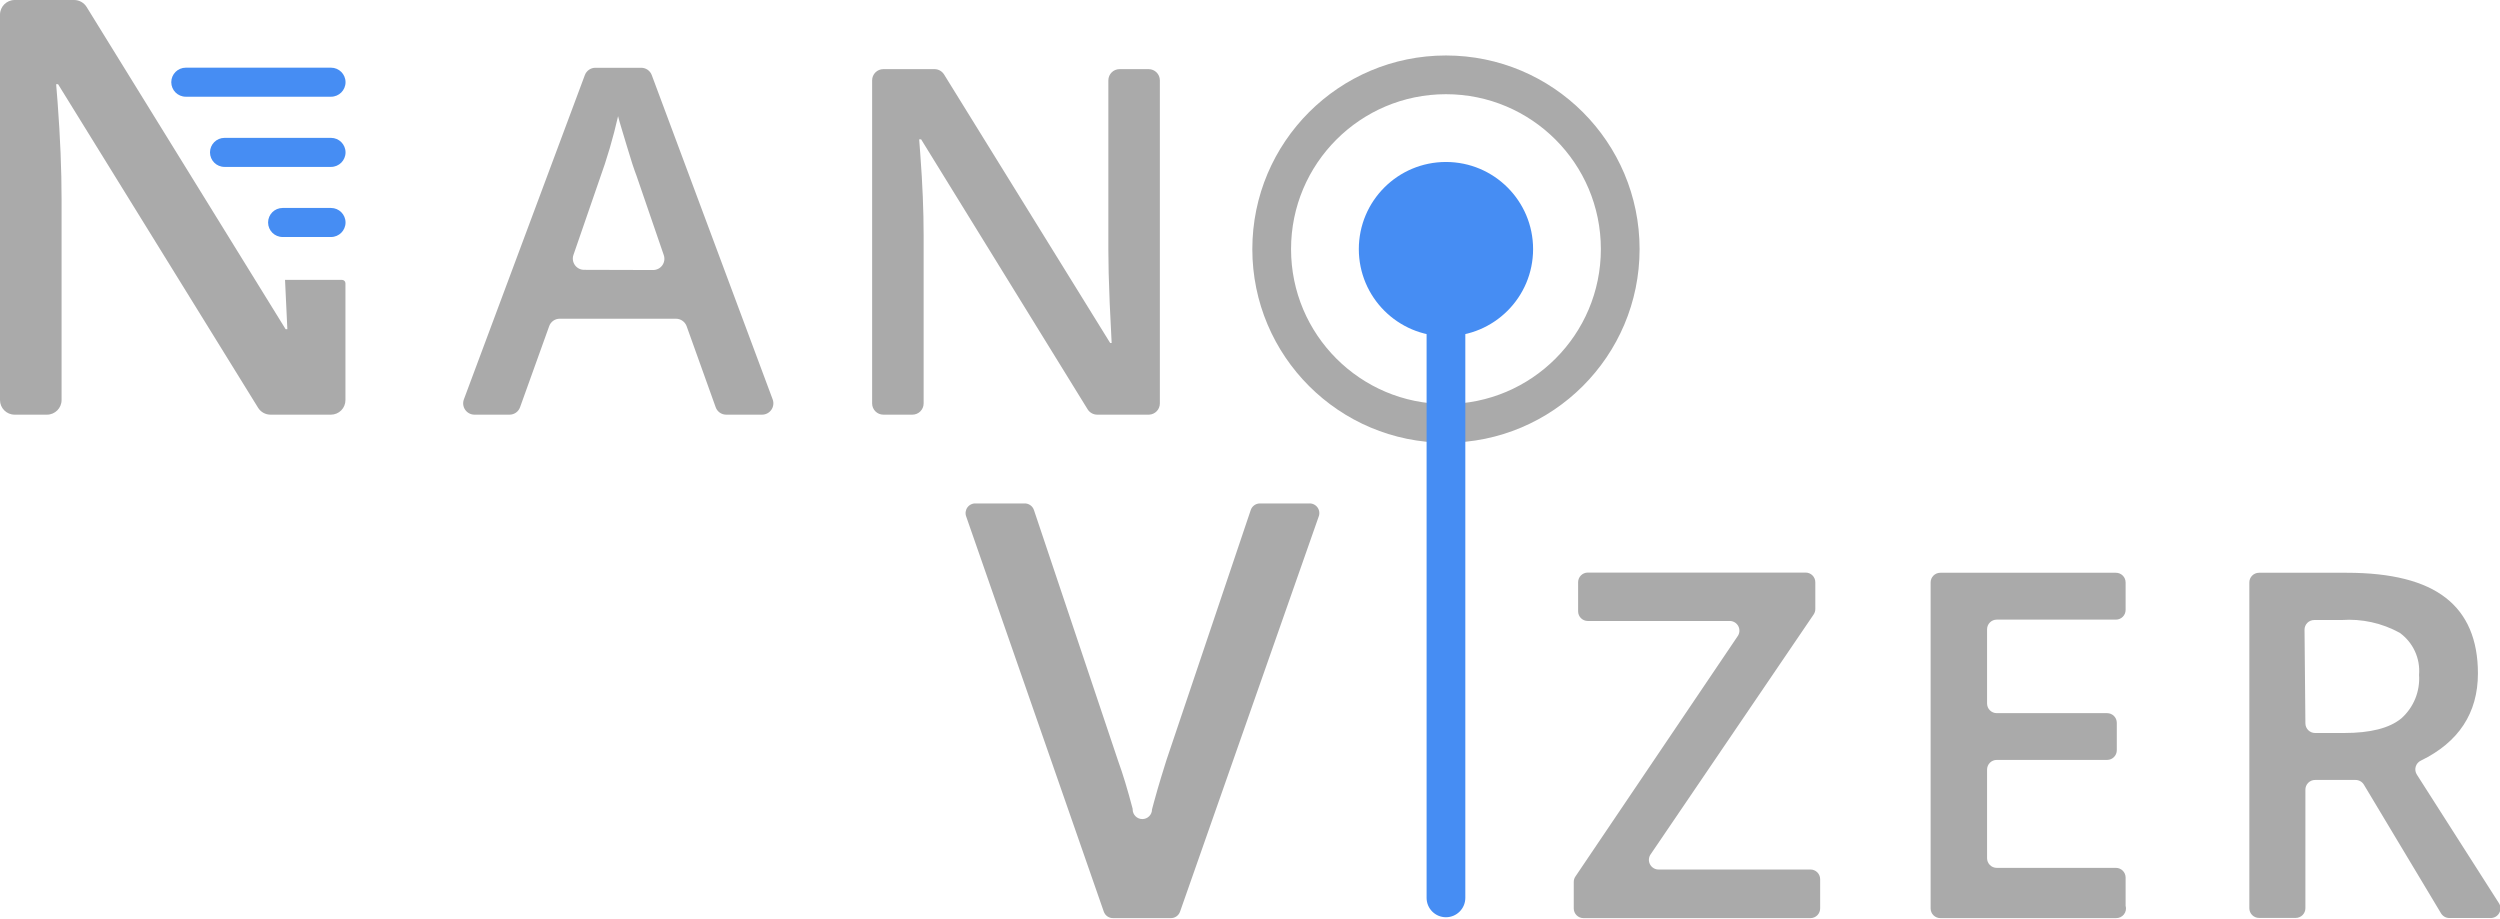
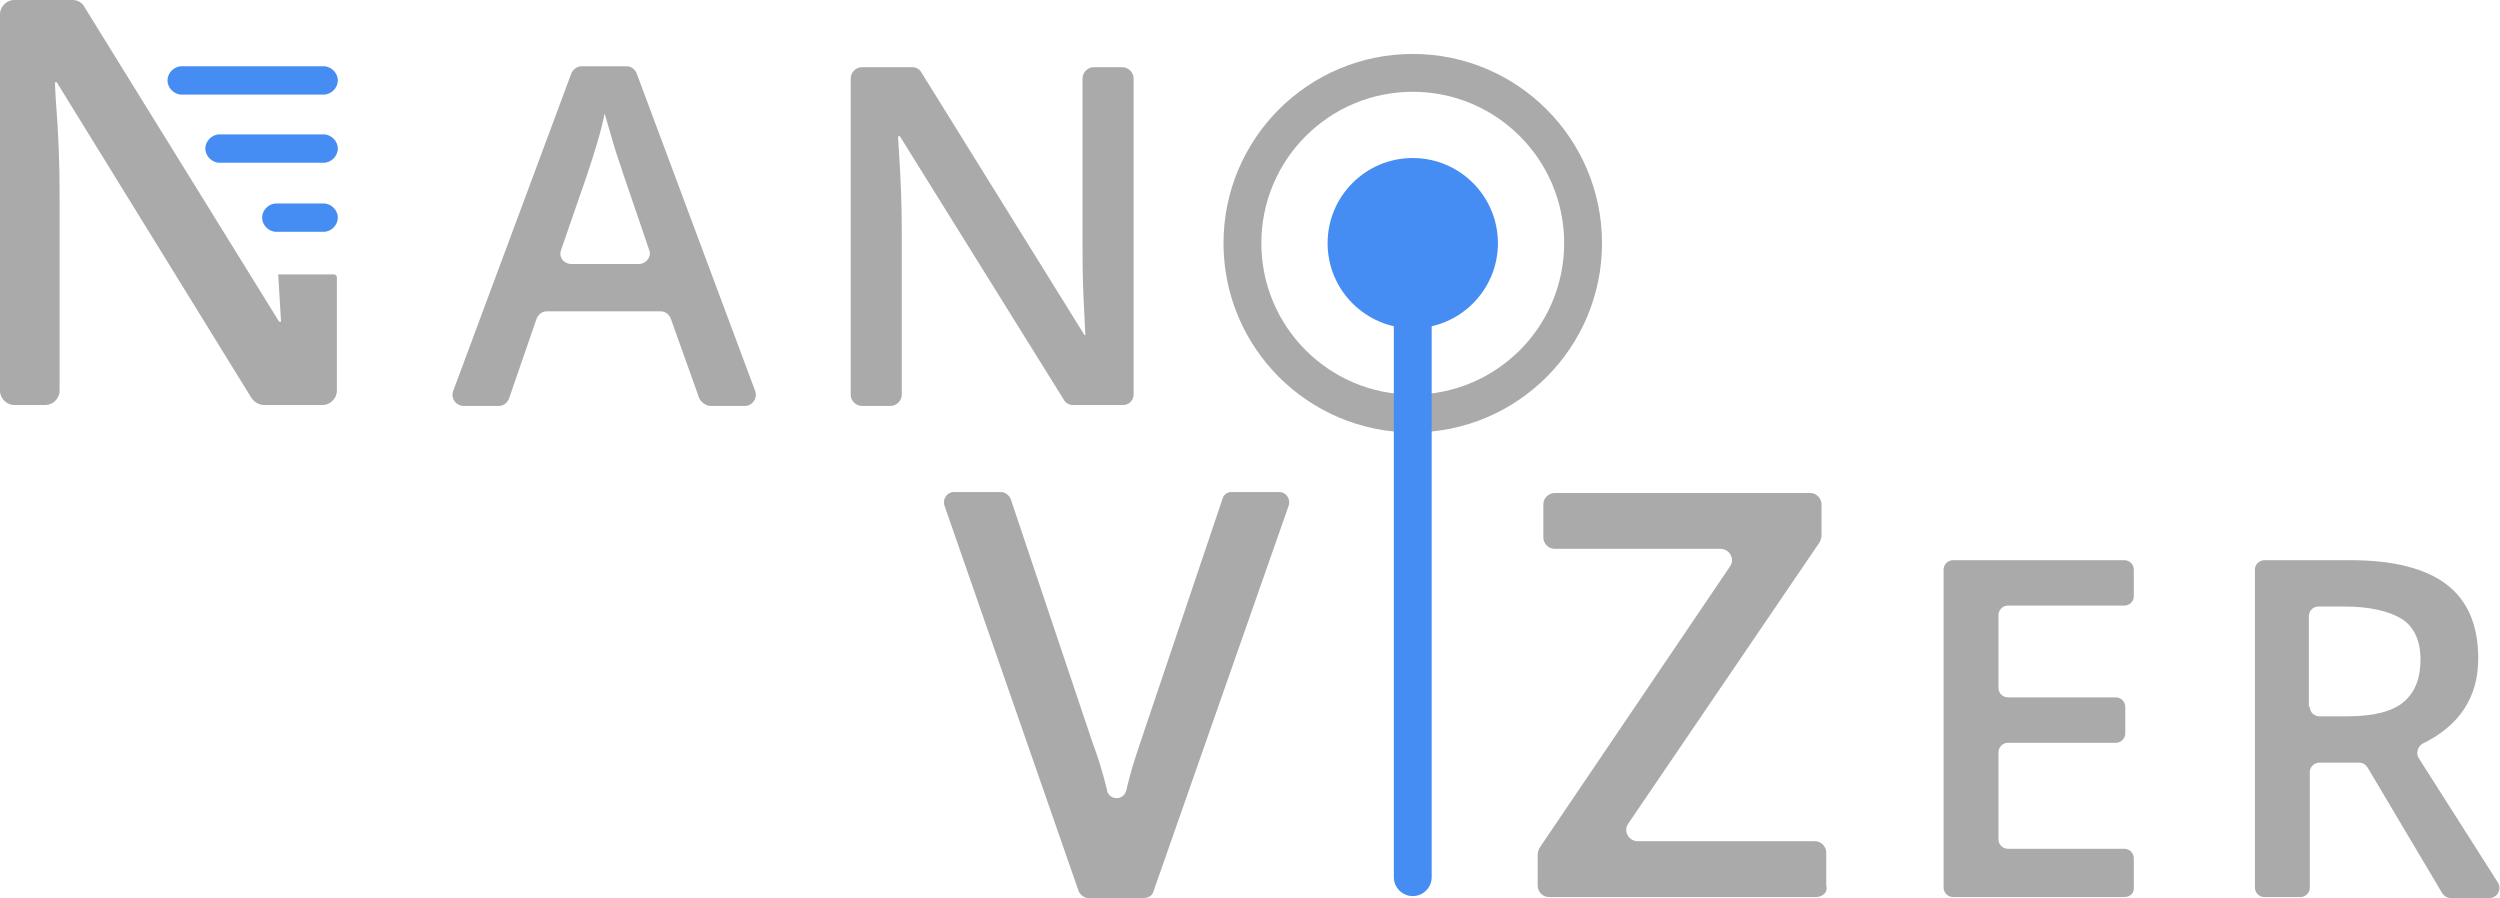
- <svg xmlns="http://www.w3.org/2000/svg" viewBox="0 0 258.22 94.83">
-   <defs>
-     <style>.cls-1{fill:#aaa;}.cls-2{fill:#468df3;}.cls-3{fill:none;stroke:#aaa;stroke-miterlimit:10;stroke-width:4px;}</style>
-   </defs>
-   <g id="Calque_2" data-name="Calque 2">
-     <g id="Calque_1-2" data-name="Calque 1">
-       <path class="cls-1" d="M29.68,34H29.5L8.94.71A1.52,1.52,0,0,0,7.66,0H1.51A1.52,1.52,0,0,0,0,1.51V41.32a1.51,1.51,0,0,0,1.51,1.51H4.85a1.51,1.51,0,0,0,1.51-1.51V20.57q0-4.52-.41-10L5.8,8.7H6L26.66,42.12a1.51,1.51,0,0,0,1.28.71h6.24a1.5,1.5,0,0,0,1.5-1.51V29.26a.35.35,0,0,0-.34-.35h-5.9" />
-       <path class="cls-1" d="M73.92,42.06l-3-8.37a1.18,1.18,0,0,0-1.1-.77h-12a1.15,1.15,0,0,0-1.1.78l-3,8.35a1.15,1.15,0,0,1-1.09.78H49a1.17,1.17,0,0,1-1.09-1.57L60.41,7.75A1.16,1.16,0,0,1,61.5,7h4.73a1.16,1.16,0,0,1,1.09.76L79.81,41.26a1.17,1.17,0,0,1-1.09,1.57H75A1.15,1.15,0,0,1,73.92,42.06ZM67.46,27.89a1.16,1.16,0,0,0,1.1-1.54l-2.81-8.18c-.25-.65-.59-1.67-1-3.07S64,12.67,63.84,12a54.5,54.5,0,0,1-1.93,6.57l-2.68,7.76a1.16,1.16,0,0,0,1.1,1.54Z" />
-       <path class="cls-1" d="M118.68,42.83h-5.34a1.17,1.17,0,0,1-1-.55L95.14,14.39h-.2L95.06,16q.34,4.53.34,8.3V41.67a1.16,1.16,0,0,1-1.16,1.16h-3a1.16,1.16,0,0,1-1.16-1.16V8.3a1.16,1.16,0,0,1,1.16-1.16h5.27a1.17,1.17,0,0,1,1,.55l17.16,27.74h.15c0-.37-.1-1.73-.2-4.08s-.14-4.19-.14-5.51V8.3a1.16,1.16,0,0,1,1.16-1.16h3a1.16,1.16,0,0,1,1.16,1.16V41.67A1.16,1.16,0,0,1,118.68,42.83Z" />
-       <path class="cls-1" d="M130.12,52h5.08a1,1,0,0,1,1,1.37L121.89,94.15a1,1,0,0,1-1,.68H115a1,1,0,0,1-1-.69L99.8,53.36a1,1,0,0,1,1-1.36h5a1,1,0,0,1,1,.7l8.7,25.93q.7,1.91,1.49,4.91l0,.06a1,1,0,0,0,2,0c.07-.24.13-.49.2-.75.53-1.95,1-3.4,1.29-4.34l8.7-25.81A1,1,0,0,1,130.12,52Z" />
-       <path class="cls-1" d="M187,94.83H163.55a1,1,0,0,1-1-1V91.09a1,1,0,0,1,.18-.57l16.73-24.78a1,1,0,0,0-.85-1.6H164a1,1,0,0,1-1-1v-3a1,1,0,0,1,1-1h22.5a1,1,0,0,1,1,1v2.76a1,1,0,0,1-.18.58l-16.8,24.72a1,1,0,0,0,.85,1.61H187a1,1,0,0,1,1,1v3A1,1,0,0,1,187,94.83Z" />
-       <path class="cls-1" d="M218.55,94.83H200.41a1,1,0,0,1-1-1V60.16a1,1,0,0,1,1-1h18.14a1,1,0,0,1,1,1V63a1,1,0,0,1-1,1H206.24a1,1,0,0,0-1,1v7.66a1,1,0,0,0,1,1h11.4a1,1,0,0,1,1,1v2.83a1,1,0,0,1-1,1h-11.4a1,1,0,0,0-1,1v9.15a1,1,0,0,0,1,1h12.31a1,1,0,0,1,1,1v2.91A1,1,0,0,1,218.55,94.83Z" />
-       <path class="cls-1" d="M238.12,81.6V93.81a1,1,0,0,1-1,1h-3.79a1,1,0,0,1-1-1V60.16a1,1,0,0,1,1-1h9.06q6.91,0,10.23,2.59c2.21,1.72,3.32,4.33,3.32,7.81,0,4.09-2,7.11-5.89,9a1,1,0,0,0-.41,1.46l8.44,13.22a1,1,0,0,1-.86,1.58H253a1,1,0,0,1-.88-.5l-7.95-13.26a1,1,0,0,0-.88-.5h-4.15A1,1,0,0,0,238.12,81.6Zm0-6.89a1,1,0,0,0,1,1h3q4.08,0,5.91-1.51a5.51,5.51,0,0,0,1.83-4.5,4.85,4.85,0,0,0-2-4.34,10.85,10.85,0,0,0-6-1.32h-2.83a1,1,0,0,0-1,1Z" />
-       <circle class="cls-2" cx="149.35" cy="25.73" r="9" />
-       <circle class="cls-3" cx="149.35" cy="25.73" r="18" />
-       <rect class="cls-2" x="114.35" y="57.73" width="70" height="4" rx="2" ry="2" transform="translate(209.08 -89.61) rotate(90)" />
-       <rect class="cls-2" x="21.68" y="14.24" width="14" height="3" rx="1.5" ry="1.5" transform="translate(57.37 31.48) rotate(-180)" />
-       <rect class="cls-2" x="17.68" y="6.99" width="18" height="3" rx="1.5" ry="1.5" transform="translate(53.37 16.98) rotate(-180)" />
-       <rect class="cls-2" x="27.68" y="21.49" width="8" height="3" rx="1.5" ry="1.5" transform="translate(63.37 45.97) rotate(-180)" />
-     </g>
-   </g>
+ <svg xmlns="http://www.w3.org/2000/svg" version="1.1" id="Calque_1" x="0px" y="0px" viewBox="0 0 264.2 94.8" style="enable-background:new 0 0 264.2 94.8;" xml:space="preserve">
+   <style type="text/css">
+ 	.st0{fill:#AAAAAA;}
+ 	.st1{fill:#468DF3;}
+ 	.st2{fill:none;stroke:#AAAAAA;stroke-width:4;stroke-miterlimit:10;}
+ </style>
+   <path class="st0" d="M29.7,34h-0.2L8.9,0.7C8.7,0.3,8.2,0,7.7,0H1.5C0.7,0,0,0.7,0,1.5v39.8c0,0.8,0.7,1.5,1.5,1.5h3.3  c0.8,0,1.5-0.7,1.5-1.5V20.6c0-3-0.1-6.3-0.4-10L5.8,8.7H6l20.6,33.4c0.3,0.4,0.8,0.7,1.3,0.7h6.2c0.8,0,1.5-0.7,1.5-1.5V29.3  c0-0.2-0.2-0.3-0.3-0.3h-5.9" />
+   <path class="st0" d="M73.9,42.1l-3-8.4c-0.2-0.5-0.6-0.8-1.1-0.8h-12c-0.5,0-0.9,0.3-1.1,0.8l-2.9,8.4c-0.2,0.5-0.6,0.8-1.1,0.8H49  c-0.8,0-1.4-0.8-1.1-1.6L60.4,7.7C60.6,7.3,61,7,61.5,7h4.7c0.5,0,0.9,0.3,1.1,0.8l12.5,33.5c0.3,0.8-0.3,1.6-1.1,1.6H75  C74.5,42.8,74.1,42.5,73.9,42.1z M67.5,27.9c0.8,0,1.4-0.8,1.1-1.5l-2.8-8.2c-0.2-0.7-0.6-1.7-1-3.1c-0.4-1.4-0.7-2.4-0.9-3.1  c-0.4,2-1.1,4.2-1.9,6.6l-2.7,7.8c-0.3,0.8,0.3,1.5,1.1,1.5H67.5z" />
+   <path class="st0" d="M118.7,42.8h-5.3c-0.4,0-0.8-0.2-1-0.6L95.1,14.4h-0.2l0.1,1.6c0.2,3,0.3,5.8,0.3,8.3v17.4  c0,0.6-0.5,1.2-1.2,1.2h-3c-0.6,0-1.2-0.5-1.2-1.2V8.3c0-0.6,0.5-1.2,1.2-1.2h5.3c0.4,0,0.8,0.2,1,0.6l17.2,27.7h0.1  c0-0.4-0.1-1.7-0.2-4.1c-0.1-2.4-0.1-4.2-0.1-5.5V8.3c0-0.6,0.5-1.2,1.2-1.2h3c0.6,0,1.2,0.5,1.2,1.2v33.4  C119.8,42.3,119.3,42.8,118.7,42.8z" />
+   <path class="st0" d="M130.1,52h5.1c0.7,0,1.2,0.7,1,1.4l-14.3,40.8c-0.1,0.4-0.5,0.7-1,0.7H115c-0.4,0-0.8-0.3-1-0.7L99.8,53.4  c-0.2-0.7,0.3-1.4,1-1.4h5c0.4,0,0.8,0.3,1,0.7l8.7,25.9c0.5,1.3,1,2.9,1.5,4.9c0,0,0,0,0,0.1c0.3,1,1.7,1,2,0  c0.1-0.2,0.1-0.5,0.2-0.8c0.5-2,1-3.4,1.3-4.3l8.7-25.8C129.3,52.3,129.7,52,130.1,52z" />
+   <path class="st0" d="M191.9,94.8h-28.2c-0.7,0-1.2-0.6-1.2-1.2v-3.3c0-0.2,0.1-0.5,0.2-0.7l20.1-29.7c0.6-0.8,0-1.9-1-1.9h-17.5  c-0.7,0-1.2-0.6-1.2-1.2v-3.5c0-0.7,0.6-1.2,1.2-1.2h27c0.7,0,1.2,0.6,1.2,1.2v3.3c0,0.2-0.1,0.5-0.2,0.7l-20.2,29.7  c-0.6,0.8,0,1.9,1,1.9h18.7c0.7,0,1.2,0.6,1.2,1.2v3.5C193.2,94.3,192.6,94.8,191.9,94.8z" />
+   <path class="st0" d="M224.5,94.8h-18.1c-0.6,0-1-0.5-1-1V60.2c0-0.6,0.5-1,1-1h18.1c0.6,0,1,0.5,1,1V63c0,0.6-0.5,1-1,1h-12.3  c-0.6,0-1,0.5-1,1v7.7c0,0.6,0.5,1,1,1h11.4c0.6,0,1,0.5,1,1v2.8c0,0.6-0.5,1-1,1h-11.4c-0.6,0-1,0.5-1,1v9.2c0,0.6,0.5,1,1,1h12.3  c0.6,0,1,0.5,1,1v2.9C225.6,94.4,225.1,94.8,224.5,94.8z" />
+   <path class="st0" d="M244.1,81.6v12.2c0,0.6-0.5,1-1,1h-3.8c-0.6,0-1-0.5-1-1V60.2c0-0.6,0.5-1,1-1h9.1c4.6,0,8,0.9,10.2,2.6  c2.2,1.7,3.3,4.3,3.3,7.8c0,4.1-2,7.1-5.9,9c-0.5,0.3-0.7,1-0.4,1.5l8.4,13.2c0.4,0.7-0.1,1.6-0.9,1.6H259c-0.4,0-0.7-0.2-0.9-0.5  l-7.9-13.3c-0.2-0.3-0.5-0.5-0.9-0.5h-4.2C244.6,80.6,244.1,81,244.1,81.6z M244.1,74.7c0,0.6,0.5,1,1,1h3c2.7,0,4.7-0.5,5.9-1.5  c1.2-1,1.8-2.5,1.8-4.5c0-2-0.7-3.5-2-4.3s-3.3-1.3-6-1.3h-2.8c-0.6,0-1,0.5-1,1V74.7z" />
+   <circle class="st1" cx="149.3" cy="25.7" r="9" />
+   <circle class="st2" cx="149.3" cy="25.7" r="18" />
+   <path class="st1" d="M147.3,92.7v-66c0-1.1,0.9-2,2-2l0,0c1.1,0,2,0.9,2,2v66c0,1.1-0.9,2-2,2l0,0C148.2,94.7,147.3,93.8,147.3,92.7  z" />
+   <path class="st1" d="M23.2,14.2h11c0.8,0,1.5,0.7,1.5,1.5v0c0,0.8-0.7,1.5-1.5,1.5h-11c-0.8,0-1.5-0.7-1.5-1.5v0  C21.7,14.9,22.4,14.2,23.2,14.2z" />
+   <path class="st1" d="M19.2,7h15c0.8,0,1.5,0.7,1.5,1.5v0c0,0.8-0.7,1.5-1.5,1.5h-15c-0.8,0-1.5-0.7-1.5-1.5v0  C17.7,7.7,18.4,7,19.2,7z" />
+   <path class="st1" d="M29.2,21.5h5c0.8,0,1.5,0.7,1.5,1.5v0c0,0.8-0.7,1.5-1.5,1.5h-5c-0.8,0-1.5-0.7-1.5-1.5v0  C27.7,22.2,28.4,21.5,29.2,21.5z" />
</svg>
